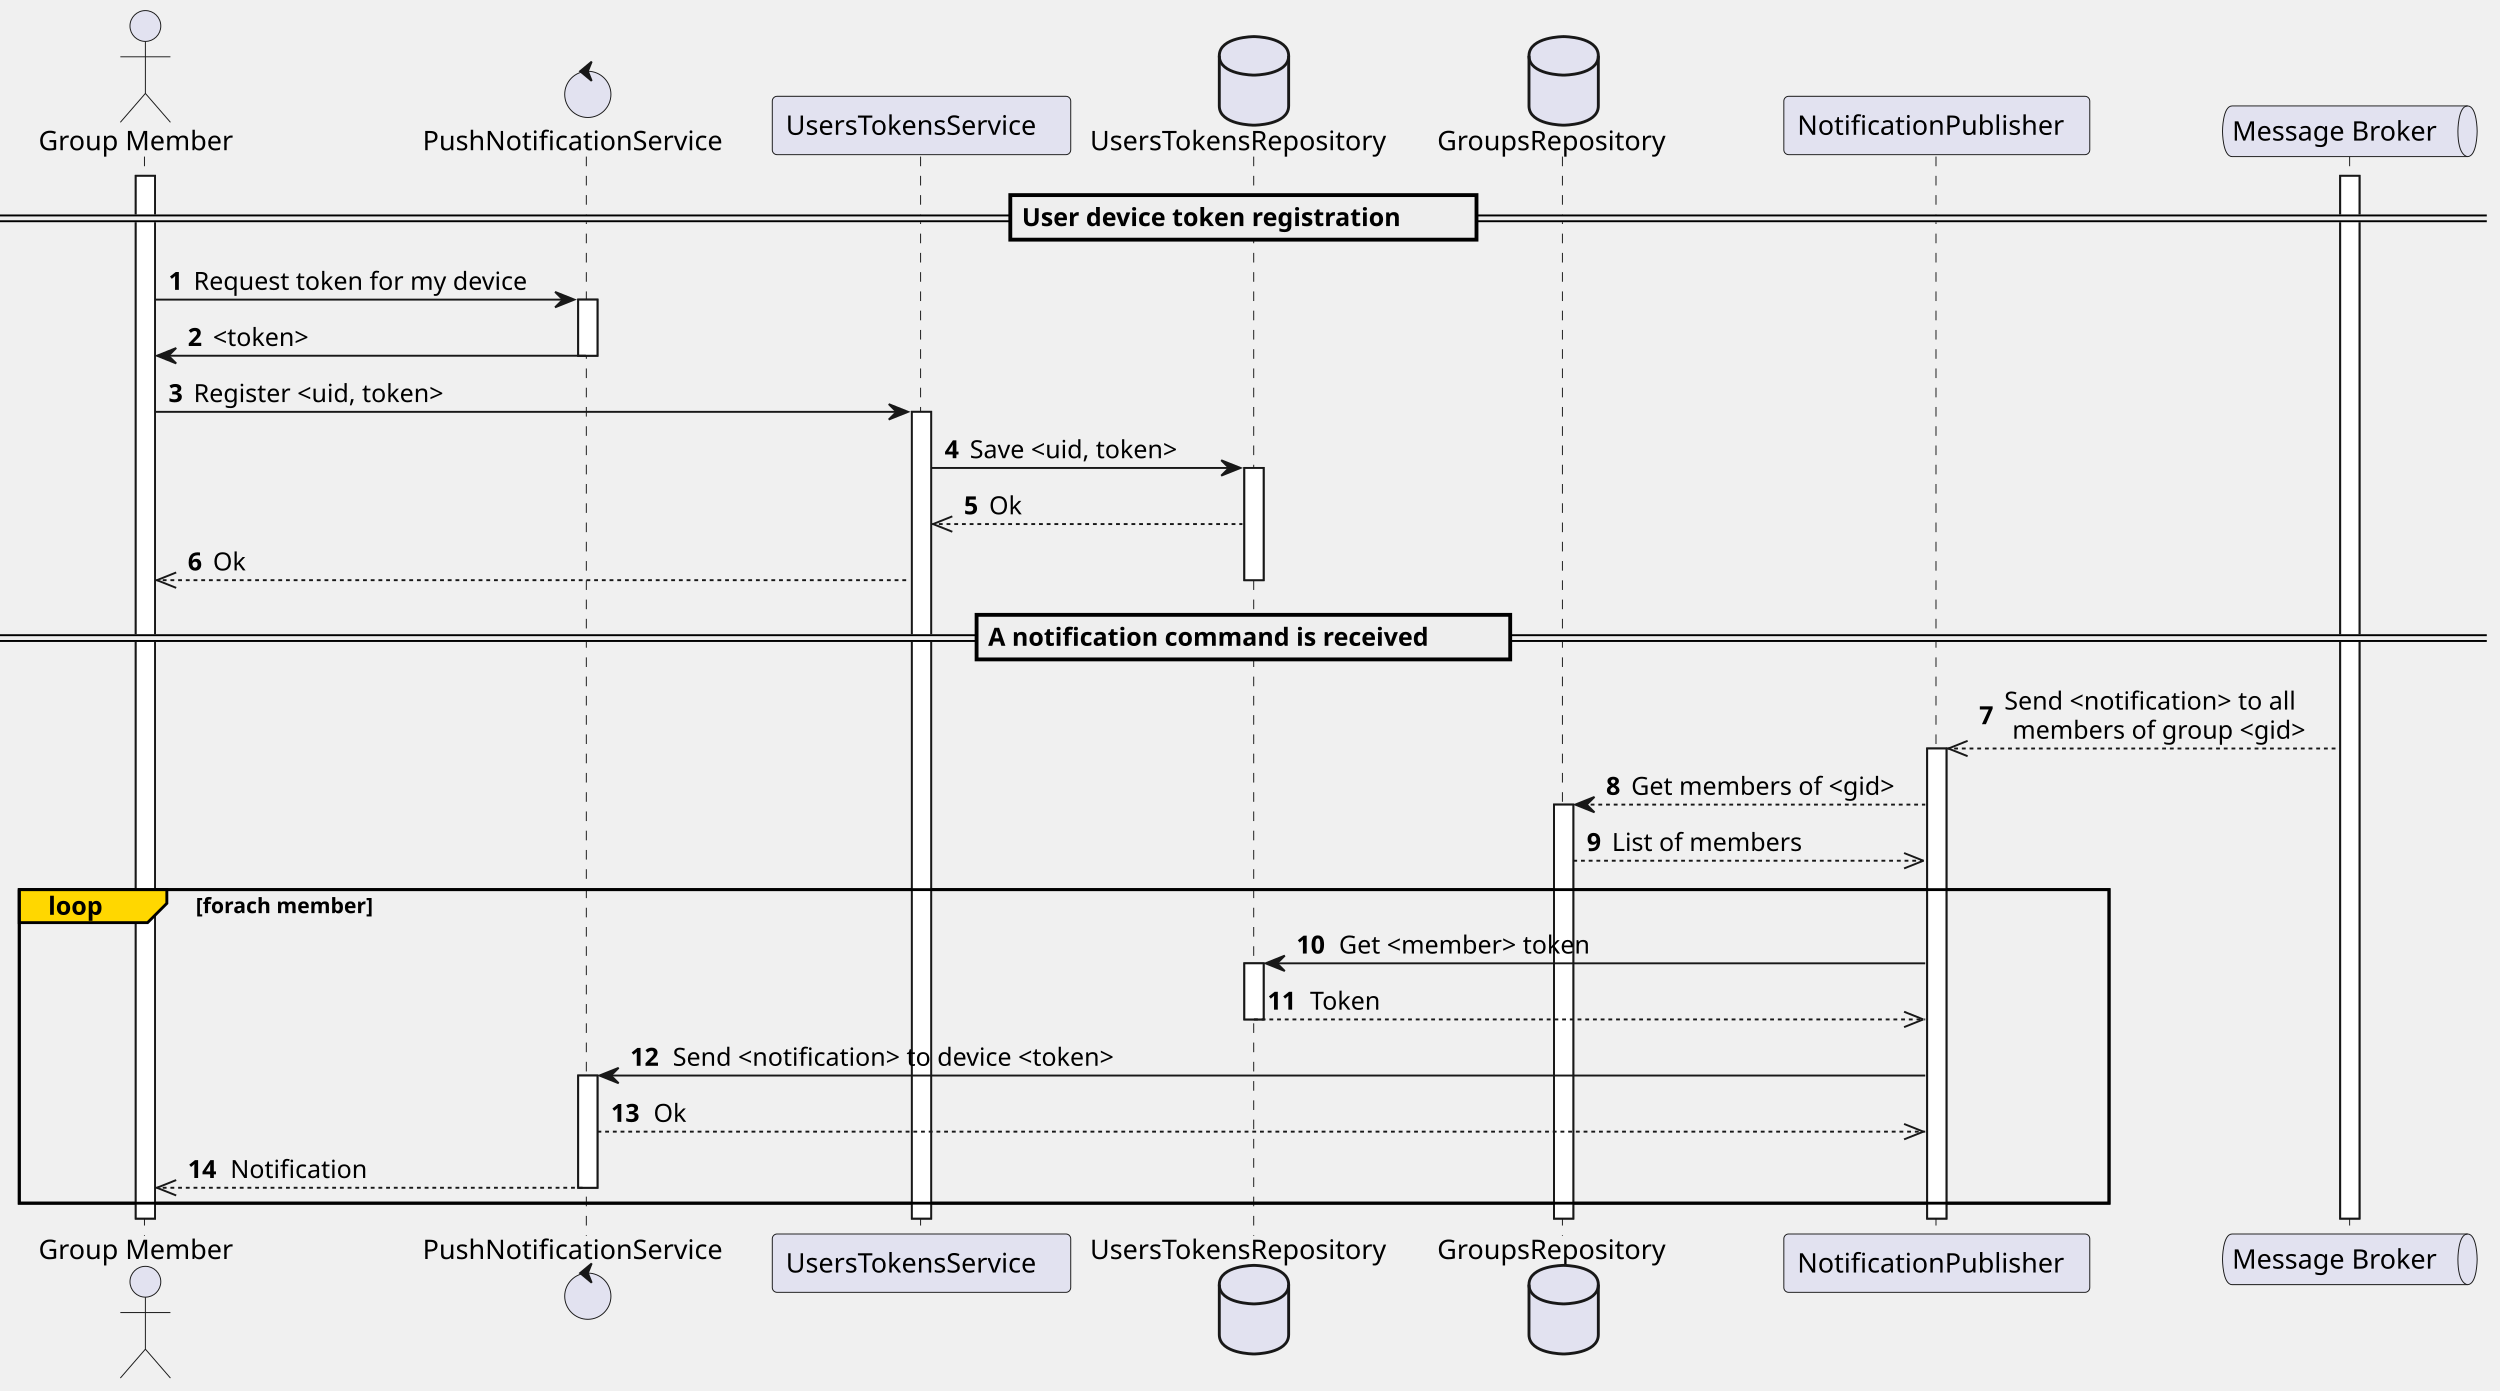
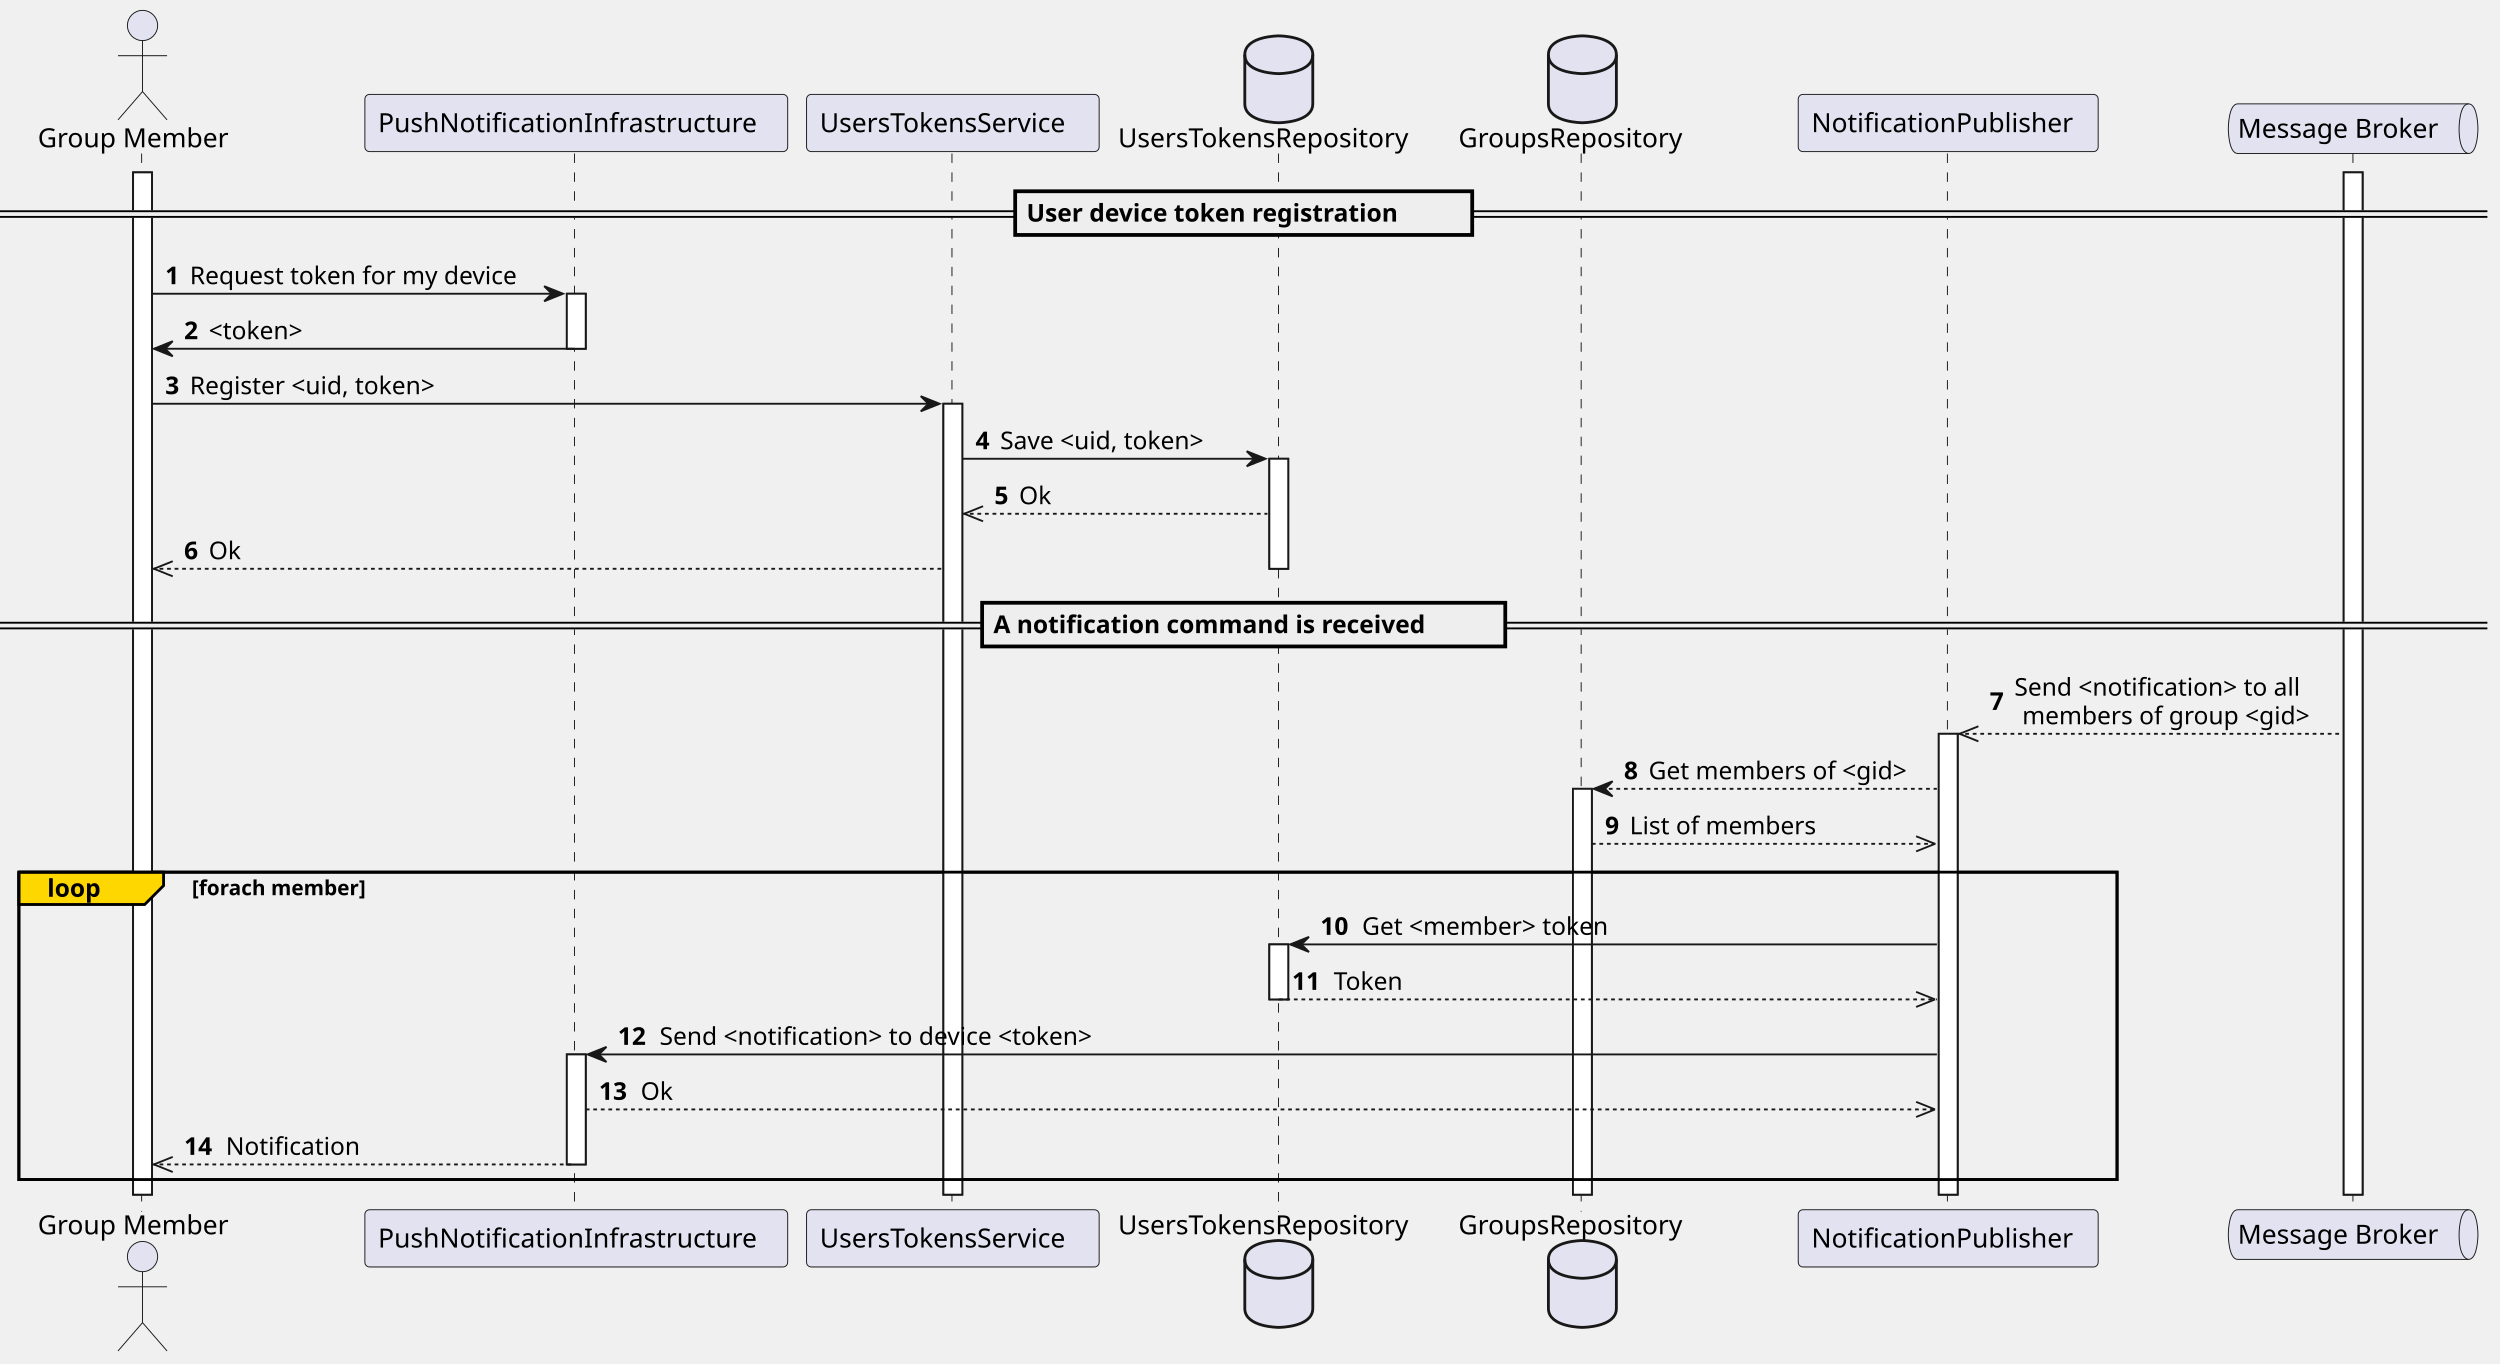
- <svg xmlns="http://www.w3.org/2000/svg" contentStyleType="text/css" data-diagram-type="SEQUENCE" height="722px" preserveAspectRatio="none" style="width:1298px;height:722px;background:#FFFFFF;" version="1.1" viewBox="0 0 1298 722" width="1298px" zoomAndPan="magnify">
+ <svg xmlns="http://www.w3.org/2000/svg" contentStyleType="text/css" data-diagram-type="SEQUENCE" height="722px" preserveAspectRatio="none" style="width:1324px;height:722px;background:#FFFFFF;" version="1.1" viewBox="0 0 1324 722" width="1324px" zoomAndPan="magnify">
  <defs />
  <g>
    <g>
      <rect fill="#FFFFFF" height="541.391" style="stroke:#181818;stroke-width:1;" width="10" x="70.483" y="91.297" />
    </g>
    <g>
      <rect fill="#FFFFFF" height="29.133" style="stroke:#181818;stroke-width:1;" width="10" x="300.197" y="155.562" />
    </g>
    <g>
      <rect fill="#FFFFFF" height="58.266" style="stroke:#181818;stroke-width:1;" width="10" x="300.197" y="558.422" />
    </g>
    <g>
-       <rect fill="#FFFFFF" height="418.859" style="stroke:#181818;stroke-width:1;" width="10" x="473.448" y="213.828" />
-     </g>
-     <g>
-       <rect fill="#FFFFFF" height="58.266" style="stroke:#181818;stroke-width:1;" width="10" x="646.064" y="242.961" />
-     </g>
-     <g>
-       <rect fill="#FFFFFF" height="29.133" style="stroke:#181818;stroke-width:1;" width="10" x="646.064" y="500.156" />
-     </g>
-     <g>
-       <rect fill="#FFFFFF" height="214.93" style="stroke:#181818;stroke-width:1;" width="10" x="806.852" y="417.758" />
-     </g>
-     <g>
-       <rect fill="#FFFFFF" height="244.062" style="stroke:#181818;stroke-width:1;" width="10" x="1000.588" y="388.625" />
-     </g>
-     <g>
-       <rect fill="#FFFFFF" height="541.391" style="stroke:#181818;stroke-width:1;" width="10" x="1215.036" y="91.297" />
-     </g>
-     <rect fill="none" height="162.797" style="stroke:#000000;stroke-width:1.5;" width="1085.011" x="10" y="461.891" />
+       <rect fill="#FFFFFF" height="418.859" style="stroke:#181818;stroke-width:1;" width="10" x="499.631" y="213.828" />
+     </g>
+     <g>
+       <rect fill="#FFFFFF" height="58.266" style="stroke:#181818;stroke-width:1;" width="10" x="672.247" y="242.961" />
+     </g>
+     <g>
+       <rect fill="#FFFFFF" height="29.133" style="stroke:#181818;stroke-width:1;" width="10" x="672.247" y="500.156" />
+     </g>
+     <g>
+       <rect fill="#FFFFFF" height="214.93" style="stroke:#181818;stroke-width:1;" width="10" x="833.035" y="417.758" />
+     </g>
+     <g>
+       <rect fill="#FFFFFF" height="244.062" style="stroke:#181818;stroke-width:1;" width="10" x="1026.771" y="388.625" />
+     </g>
+     <g>
+       <rect fill="#FFFFFF" height="541.391" style="stroke:#181818;stroke-width:1;" width="10" x="1241.218" y="91.297" />
+     </g>
+     <rect fill="none" height="162.797" style="stroke:#000000;stroke-width:1.5;" width="1111.194" x="10" y="461.891" />
    <g>
      <rect fill="#000000" fill-opacity="0" height="560.391" width="8" x="71.483" y="81.297" />
      <line style="stroke:#181818;stroke-width:0.5;stroke-dasharray:5.0,5.0;" x1="75" x2="75" y1="81.297" y2="641.688" />
    </g>
    <g>
      <rect fill="#000000" fill-opacity="0" height="560.391" width="8" x="301.197" y="81.297" />
-       <line style="stroke:#181818;stroke-width:0.5;stroke-dasharray:5.0,5.0;" x1="304.42" x2="304.42" y1="81.297" y2="641.688" />
-     </g>
-     <g>
-       <rect fill="#000000" fill-opacity="0" height="560.391" width="8" x="474.448" y="81.297" />
-       <line style="stroke:#181818;stroke-width:0.5;stroke-dasharray:5.0,5.0;" x1="477.973" x2="477.973" y1="81.297" y2="641.688" />
-     </g>
-     <g>
-       <rect fill="#000000" fill-opacity="0" height="560.391" width="8" x="647.064" y="81.297" />
-       <line style="stroke:#181818;stroke-width:0.5;stroke-dasharray:5.0,5.0;" x1="650.923" x2="650.923" y1="81.297" y2="641.688" />
-     </g>
-     <g>
-       <rect fill="#000000" fill-opacity="0" height="560.391" width="8" x="807.852" y="81.297" />
-       <line style="stroke:#181818;stroke-width:0.5;stroke-dasharray:5.0,5.0;" x1="811.205" x2="811.205" y1="81.297" y2="641.688" />
-     </g>
-     <g>
-       <rect fill="#000000" fill-opacity="0" height="560.391" width="8" x="1001.588" y="81.297" />
-       <line style="stroke:#181818;stroke-width:0.5;stroke-dasharray:5.0,5.0;" x1="1005.165" x2="1005.165" y1="81.297" y2="641.688" />
-     </g>
-     <g>
-       <rect fill="#000000" fill-opacity="0" height="560.391" width="8" x="1216.036" y="81.297" />
-       <line style="stroke:#181818;stroke-width:0.5;stroke-dasharray:5.0,5.0;" x1="1219.93" x2="1219.93" y1="81.297" y2="641.688" />
+       <line style="stroke:#181818;stroke-width:0.5;stroke-dasharray:5.0,5.0;" x1="304.238" x2="304.238" y1="81.297" y2="641.688" />
+     </g>
+     <g>
+       <rect fill="#000000" fill-opacity="0" height="560.391" width="8" x="500.631" y="81.297" />
+       <line style="stroke:#181818;stroke-width:0.5;stroke-dasharray:5.0,5.0;" x1="504.156" x2="504.156" y1="81.297" y2="641.688" />
+     </g>
+     <g>
+       <rect fill="#000000" fill-opacity="0" height="560.391" width="8" x="673.247" y="81.297" />
+       <line style="stroke:#181818;stroke-width:0.5;stroke-dasharray:5.0,5.0;" x1="677.106" x2="677.106" y1="81.297" y2="641.688" />
+     </g>
+     <g>
+       <rect fill="#000000" fill-opacity="0" height="560.391" width="8" x="834.035" y="81.297" />
+       <line style="stroke:#181818;stroke-width:0.5;stroke-dasharray:5.0,5.0;" x1="837.387" x2="837.387" y1="81.297" y2="641.688" />
+     </g>
+     <g>
+       <rect fill="#000000" fill-opacity="0" height="560.391" width="8" x="1027.771" y="81.297" />
+       <line style="stroke:#181818;stroke-width:0.5;stroke-dasharray:5.0,5.0;" x1="1031.347" x2="1031.347" y1="81.297" y2="641.688" />
+     </g>
+     <g>
+       <rect fill="#000000" fill-opacity="0" height="560.391" width="8" x="1242.218" y="81.297" />
+       <line style="stroke:#181818;stroke-width:0.5;stroke-dasharray:5.0,5.0;" x1="1246.112" x2="1246.112" y1="81.297" y2="641.688" />
    </g>
    <g class="participant participant-head" data-participant="User">
      <text fill="#000000" font-family="sans-serif" font-size="14" lengthAdjust="spacing" textLength="104.966" x="20" y="77.995">Group Member</text>
      <ellipse cx="75.483" cy="13.5" fill="#E2E2F0" rx="8" ry="8" style="stroke:#181818;stroke-width:0.5;" />
      <path d="M75.483,21.5 L75.483,48.5 M62.483,29.5 L88.483,29.5 M75.483,48.5 L62.483,63.5 M75.483,48.5 L88.483,63.5" fill="none" style="stroke:#181818;stroke-width:0.5;" />
    </g>
    <g class="participant participant-tail" data-participant="User">
      <text fill="#000000" font-family="sans-serif" font-size="14" lengthAdjust="spacing" textLength="104.966" x="20" y="653.683">Group Member</text>
      <ellipse cx="75.483" cy="665.484" fill="#E2E2F0" rx="8" ry="8" style="stroke:#181818;stroke-width:0.5;" />
      <path d="M75.483,673.484 L75.483,700.484 M62.483,681.484 L88.483,681.484 M75.483,700.484 L62.483,715.484 M75.483,700.484 L88.483,715.484" fill="none" style="stroke:#181818;stroke-width:0.5;" />
    </g>
    <g class="participant participant-head" data-participant="PNS">
-       <text fill="#000000" font-family="sans-serif" font-size="14" lengthAdjust="spacing" textLength="165.553" x="219.42" y="77.995">PushNotificationService</text>
-       <ellipse cx="305.197" cy="49" fill="#E2E2F0" rx="12" ry="12" style="stroke:#181818;stroke-width:0.5;" />
-       <polygon fill="#181818" points="301.197,37,307.197,32,305.197,37,307.197,42,301.197,37" style="stroke:#181818;stroke-width:1;" />
+       <rect fill="#E2E2F0" height="30.297" rx="2.5" ry="2.5" style="stroke:#181818;stroke-width:0.5;" width="223.918" x="193.238" y="50" />
+       <text fill="#000000" font-family="sans-serif" font-size="14" lengthAdjust="spacing" textLength="209.918" x="200.238" y="69.995">PushNotificationInfrastructure</text>
    </g>
    <g class="participant participant-tail" data-participant="PNS">
-       <text fill="#000000" font-family="sans-serif" font-size="14" lengthAdjust="spacing" textLength="165.553" x="219.42" y="653.683">PushNotificationService</text>
-       <ellipse cx="305.197" cy="672.984" fill="#E2E2F0" rx="12" ry="12" style="stroke:#181818;stroke-width:0.5;" />
-       <polygon fill="#181818" points="301.197,660.984,307.197,655.984,305.197,660.984,307.197,665.984,301.197,660.984" style="stroke:#181818;stroke-width:1;" />
+       <rect fill="#E2E2F0" height="30.297" rx="2.5" ry="2.5" style="stroke:#181818;stroke-width:0.5;" width="223.918" x="193.238" y="640.688" />
+       <text fill="#000000" font-family="sans-serif" font-size="14" lengthAdjust="spacing" textLength="209.918" x="200.238" y="660.683">PushNotificationInfrastructure</text>
    </g>
    <g class="participant participant-head" data-participant="UTS">
-       <rect fill="#E2E2F0" height="30.297" rx="2.5" ry="2.5" style="stroke:#181818;stroke-width:0.5;" width="154.95" x="400.973" y="50" />
-       <text fill="#000000" font-family="sans-serif" font-size="14" lengthAdjust="spacing" textLength="140.95" x="407.973" y="69.995">UsersTokensService</text>
+       <rect fill="#E2E2F0" height="30.297" rx="2.5" ry="2.5" style="stroke:#181818;stroke-width:0.5;" width="154.95" x="427.156" y="50" />
+       <text fill="#000000" font-family="sans-serif" font-size="14" lengthAdjust="spacing" textLength="140.95" x="434.156" y="69.995">UsersTokensService</text>
    </g>
    <g class="participant participant-tail" data-participant="UTS">
-       <rect fill="#E2E2F0" height="30.297" rx="2.5" ry="2.5" style="stroke:#181818;stroke-width:0.5;" width="154.95" x="400.973" y="640.688" />
-       <text fill="#000000" font-family="sans-serif" font-size="14" lengthAdjust="spacing" textLength="140.95" x="407.973" y="660.683">UsersTokensService</text>
+       <rect fill="#E2E2F0" height="30.297" rx="2.5" ry="2.5" style="stroke:#181818;stroke-width:0.5;" width="154.95" x="427.156" y="640.688" />
+       <text fill="#000000" font-family="sans-serif" font-size="14" lengthAdjust="spacing" textLength="140.95" x="434.156" y="660.683">UsersTokensService</text>
    </g>
    <g class="participant participant-head" data-participant="UTR">
-       <text fill="#000000" font-family="sans-serif" font-size="14" lengthAdjust="spacing" textLength="164.281" x="565.923" y="77.995">UsersTokensRepository</text>
-       <path d="M633.064,29 C633.064,19 651.064,19 651.064,19 C651.064,19 669.064,19 669.064,29 L669.064,55 C669.064,65 651.064,65 651.064,65 C651.064,65 633.064,65 633.064,55 L633.064,29" fill="#E2E2F0" style="stroke:#181818;stroke-width:1.5;" />
-       <path d="M633.064,29 C633.064,39 651.064,39 651.064,39 C651.064,39 669.064,39 669.064,29" fill="none" style="stroke:#181818;stroke-width:1.5;" />
+       <text fill="#000000" font-family="sans-serif" font-size="14" lengthAdjust="spacing" textLength="164.281" x="592.106" y="77.995">UsersTokensRepository</text>
+       <path d="M659.247,29 C659.247,19 677.247,19 677.247,19 C677.247,19 695.247,19 695.247,29 L695.247,55 C695.247,65 677.247,65 677.247,65 C677.247,65 659.247,65 659.247,55 L659.247,29" fill="#E2E2F0" style="stroke:#181818;stroke-width:1.5;" />
+       <path d="M659.247,29 C659.247,39 677.247,39 677.247,39 C677.247,39 695.247,39 695.247,29" fill="none" style="stroke:#181818;stroke-width:1.5;" />
    </g>
    <g class="participant participant-tail" data-participant="UTR">
-       <text fill="#000000" font-family="sans-serif" font-size="14" lengthAdjust="spacing" textLength="164.281" x="565.923" y="653.683">UsersTokensRepository</text>
-       <path d="M633.064,666.984 C633.064,656.984 651.064,656.984 651.064,656.984 C651.064,656.984 669.064,656.984 669.064,666.984 L669.064,692.984 C669.064,702.984 651.064,702.984 651.064,702.984 C651.064,702.984 633.064,702.984 633.064,692.984 L633.064,666.984" fill="#E2E2F0" style="stroke:#181818;stroke-width:1.5;" />
-       <path d="M633.064,666.984 C633.064,676.984 651.064,676.984 651.064,676.984 C651.064,676.984 669.064,676.984 669.064,666.984" fill="none" style="stroke:#181818;stroke-width:1.5;" />
+       <text fill="#000000" font-family="sans-serif" font-size="14" lengthAdjust="spacing" textLength="164.281" x="592.106" y="653.683">UsersTokensRepository</text>
+       <path d="M659.247,666.984 C659.247,656.984 677.247,656.984 677.247,656.984 C677.247,656.984 695.247,656.984 695.247,666.984 L695.247,692.984 C695.247,702.984 677.247,702.984 677.247,702.984 C677.247,702.984 659.247,702.984 659.247,692.984 L659.247,666.984" fill="#E2E2F0" style="stroke:#181818;stroke-width:1.5;" />
+       <path d="M659.247,666.984 C659.247,676.984 677.247,676.984 677.247,676.984 C677.247,676.984 695.247,676.984 695.247,666.984" fill="none" style="stroke:#181818;stroke-width:1.5;" />
    </g>
    <g class="participant participant-head" data-participant="GR">
-       <text fill="#000000" font-family="sans-serif" font-size="14" lengthAdjust="spacing" textLength="125.296" x="746.205" y="77.995">GroupsRepository</text>
-       <path d="M793.852,29 C793.852,19 811.852,19 811.852,19 C811.852,19 829.852,19 829.852,29 L829.852,55 C829.852,65 811.852,65 811.852,65 C811.852,65 793.852,65 793.852,55 L793.852,29" fill="#E2E2F0" style="stroke:#181818;stroke-width:1.5;" />
-       <path d="M793.852,29 C793.852,39 811.852,39 811.852,39 C811.852,39 829.852,39 829.852,29" fill="none" style="stroke:#181818;stroke-width:1.5;" />
+       <text fill="#000000" font-family="sans-serif" font-size="14" lengthAdjust="spacing" textLength="125.296" x="772.387" y="77.995">GroupsRepository</text>
+       <path d="M820.035,29 C820.035,19 838.035,19 838.035,19 C838.035,19 856.035,19 856.035,29 L856.035,55 C856.035,65 838.035,65 838.035,65 C838.035,65 820.035,65 820.035,55 L820.035,29" fill="#E2E2F0" style="stroke:#181818;stroke-width:1.5;" />
+       <path d="M820.035,29 C820.035,39 838.035,39 838.035,39 C838.035,39 856.035,39 856.035,29" fill="none" style="stroke:#181818;stroke-width:1.5;" />
    </g>
    <g class="participant participant-tail" data-participant="GR">
-       <text fill="#000000" font-family="sans-serif" font-size="14" lengthAdjust="spacing" textLength="125.296" x="746.205" y="653.683">GroupsRepository</text>
-       <path d="M793.852,666.984 C793.852,656.984 811.852,656.984 811.852,656.984 C811.852,656.984 829.852,656.984 829.852,666.984 L829.852,692.984 C829.852,702.984 811.852,702.984 811.852,702.984 C811.852,702.984 793.852,702.984 793.852,692.984 L793.852,666.984" fill="#E2E2F0" style="stroke:#181818;stroke-width:1.5;" />
-       <path d="M793.852,666.984 C793.852,676.984 811.852,676.984 811.852,676.984 C811.852,676.984 829.852,676.984 829.852,666.984" fill="none" style="stroke:#181818;stroke-width:1.5;" />
+       <text fill="#000000" font-family="sans-serif" font-size="14" lengthAdjust="spacing" textLength="125.296" x="772.387" y="653.683">GroupsRepository</text>
+       <path d="M820.035,666.984 C820.035,656.984 838.035,656.984 838.035,656.984 C838.035,656.984 856.035,656.984 856.035,666.984 L856.035,692.984 C856.035,702.984 838.035,702.984 838.035,702.984 C838.035,702.984 820.035,702.984 820.035,692.984 L820.035,666.984" fill="#E2E2F0" style="stroke:#181818;stroke-width:1.5;" />
+       <path d="M820.035,666.984 C820.035,676.984 838.035,676.984 838.035,676.984 C838.035,676.984 856.035,676.984 856.035,666.984" fill="none" style="stroke:#181818;stroke-width:1.5;" />
    </g>
    <g class="participant participant-head" data-participant="NP">
-       <rect fill="#E2E2F0" height="30.297" rx="2.5" ry="2.5" style="stroke:#181818;stroke-width:0.5;" width="158.847" x="926.165" y="50" />
-       <text fill="#000000" font-family="sans-serif" font-size="14" lengthAdjust="spacing" textLength="144.847" x="933.165" y="69.995">NotificationPublisher</text>
+       <rect fill="#E2E2F0" height="30.297" rx="2.5" ry="2.5" style="stroke:#181818;stroke-width:0.5;" width="158.847" x="952.347" y="50" />
+       <text fill="#000000" font-family="sans-serif" font-size="14" lengthAdjust="spacing" textLength="144.847" x="959.347" y="69.995">NotificationPublisher</text>
    </g>
    <g class="participant participant-tail" data-participant="NP">
-       <rect fill="#E2E2F0" height="30.297" rx="2.5" ry="2.5" style="stroke:#181818;stroke-width:0.5;" width="158.847" x="926.165" y="640.688" />
-       <text fill="#000000" font-family="sans-serif" font-size="14" lengthAdjust="spacing" textLength="144.847" x="933.165" y="660.683">NotificationPublisher</text>
+       <rect fill="#E2E2F0" height="30.297" rx="2.5" ry="2.5" style="stroke:#181818;stroke-width:0.5;" width="158.847" x="952.347" y="640.688" />
+       <text fill="#000000" font-family="sans-serif" font-size="14" lengthAdjust="spacing" textLength="144.847" x="959.347" y="660.683">NotificationPublisher</text>
    </g>
    <g class="participant participant-head" data-participant="Broker">
-       <path d="M1158.93,55 L1281.142,55 C1286.142,55 1286.142,68.148 1286.142,68.148 C1286.142,68.148 1286.142,81.297 1281.142,81.297 L1158.93,81.297 C1153.93,81.297 1153.93,68.148 1153.93,68.148 C1153.93,68.148 1153.93,55 1158.93,55" fill="#E2E2F0" style="stroke:#181818;stroke-width:0.5;" />
-       <path d="M1281.142,55 C1276.142,55 1276.142,68.148 1276.142,68.148 C1276.142,81.297 1281.142,81.297 1281.142,81.297" fill="none" style="stroke:#181818;stroke-width:0.5;" />
-       <text fill="#000000" font-family="sans-serif" font-size="14" lengthAdjust="spacing" textLength="112.212" x="1158.93" y="72.995">Message Broker</text>
+       <path d="M1185.112,55 L1307.324,55 C1312.324,55 1312.324,68.148 1312.324,68.148 C1312.324,68.148 1312.324,81.297 1307.324,81.297 L1185.112,81.297 C1180.112,81.297 1180.112,68.148 1180.112,68.148 C1180.112,68.148 1180.112,55 1185.112,55" fill="#E2E2F0" style="stroke:#181818;stroke-width:0.5;" />
+       <path d="M1307.324,55 C1302.324,55 1302.324,68.148 1302.324,68.148 C1302.324,81.297 1307.324,81.297 1307.324,81.297" fill="none" style="stroke:#181818;stroke-width:0.5;" />
+       <text fill="#000000" font-family="sans-serif" font-size="14" lengthAdjust="spacing" textLength="112.212" x="1185.112" y="72.995">Message Broker</text>
    </g>
    <g class="participant participant-tail" data-participant="Broker">
-       <path d="M1158.93,640.688 L1281.142,640.688 C1286.142,640.688 1286.142,653.836 1286.142,653.836 C1286.142,653.836 1286.142,666.984 1281.142,666.984 L1158.93,666.984 C1153.93,666.984 1153.93,653.836 1153.93,653.836 C1153.93,653.836 1153.93,640.688 1158.93,640.688" fill="#E2E2F0" style="stroke:#181818;stroke-width:0.5;" />
-       <path d="M1281.142,640.688 C1276.142,640.688 1276.142,653.836 1276.142,653.836 C1276.142,666.984 1281.142,666.984 1281.142,666.984" fill="none" style="stroke:#181818;stroke-width:0.5;" />
-       <text fill="#000000" font-family="sans-serif" font-size="14" lengthAdjust="spacing" textLength="112.212" x="1158.93" y="658.683">Message Broker</text>
+       <path d="M1185.112,640.688 L1307.324,640.688 C1312.324,640.688 1312.324,653.836 1312.324,653.836 C1312.324,653.836 1312.324,666.984 1307.324,666.984 L1185.112,666.984 C1180.112,666.984 1180.112,653.836 1180.112,653.836 C1180.112,653.836 1180.112,640.688 1185.112,640.688" fill="#E2E2F0" style="stroke:#181818;stroke-width:0.5;" />
+       <path d="M1307.324,640.688 C1302.324,640.688 1302.324,653.836 1302.324,653.836 C1302.324,666.984 1307.324,666.984 1307.324,666.984" fill="none" style="stroke:#181818;stroke-width:0.5;" />
+       <text fill="#000000" font-family="sans-serif" font-size="14" lengthAdjust="spacing" textLength="112.212" x="1185.112" y="658.683">Message Broker</text>
    </g>
    <g>
      <rect fill="#FFFFFF" height="541.391" style="stroke:#181818;stroke-width:1;" width="10" x="70.483" y="91.297" />
    </g>
    <g>
      <rect fill="#FFFFFF" height="29.133" style="stroke:#181818;stroke-width:1;" width="10" x="300.197" y="155.562" />
    </g>
    <g>
      <rect fill="#FFFFFF" height="58.266" style="stroke:#181818;stroke-width:1;" width="10" x="300.197" y="558.422" />
    </g>
    <g>
-       <rect fill="#FFFFFF" height="418.859" style="stroke:#181818;stroke-width:1;" width="10" x="473.448" y="213.828" />
-     </g>
-     <g>
-       <rect fill="#FFFFFF" height="58.266" style="stroke:#181818;stroke-width:1;" width="10" x="646.064" y="242.961" />
-     </g>
-     <g>
-       <rect fill="#FFFFFF" height="29.133" style="stroke:#181818;stroke-width:1;" width="10" x="646.064" y="500.156" />
-     </g>
-     <g>
-       <rect fill="#FFFFFF" height="214.93" style="stroke:#181818;stroke-width:1;" width="10" x="806.852" y="417.758" />
-     </g>
-     <g>
-       <rect fill="#FFFFFF" height="244.062" style="stroke:#181818;stroke-width:1;" width="10" x="1000.588" y="388.625" />
-     </g>
-     <g>
-       <rect fill="#FFFFFF" height="541.391" style="stroke:#181818;stroke-width:1;" width="10" x="1215.036" y="91.297" />
-     </g>
-     <rect fill="#EEEEEE" height="3" style="stroke:#EEEEEE;stroke-width:1;" width="1291.142" x="0" y="111.863" />
-     <line style="stroke:#000000;stroke-width:1;" x1="0" x2="1291.142" y1="111.863" y2="111.863" />
-     <line style="stroke:#000000;stroke-width:1;" x1="0" x2="1291.142" y1="114.863" y2="114.863" />
-     <rect fill="#EEEEEE" height="23.133" style="stroke:#000000;stroke-width:2;" width="242.046" x="524.548" y="101.297" />
-     <text fill="#000000" font-family="sans-serif" font-size="13" font-weight="bold" lengthAdjust="spacing" textLength="223.52" x="530.548" y="117.364">User device token registration</text>
+       <rect fill="#FFFFFF" height="418.859" style="stroke:#181818;stroke-width:1;" width="10" x="499.631" y="213.828" />
+     </g>
+     <g>
+       <rect fill="#FFFFFF" height="58.266" style="stroke:#181818;stroke-width:1;" width="10" x="672.247" y="242.961" />
+     </g>
+     <g>
+       <rect fill="#FFFFFF" height="29.133" style="stroke:#181818;stroke-width:1;" width="10" x="672.247" y="500.156" />
+     </g>
+     <g>
+       <rect fill="#FFFFFF" height="214.93" style="stroke:#181818;stroke-width:1;" width="10" x="833.035" y="417.758" />
+     </g>
+     <g>
+       <rect fill="#FFFFFF" height="244.062" style="stroke:#181818;stroke-width:1;" width="10" x="1026.771" y="388.625" />
+     </g>
+     <g>
+       <rect fill="#FFFFFF" height="541.391" style="stroke:#181818;stroke-width:1;" width="10" x="1241.218" y="91.297" />
+     </g>
+     <rect fill="#EEEEEE" height="3" style="stroke:#EEEEEE;stroke-width:1;" width="1317.324" x="0" y="111.863" />
+     <line style="stroke:#000000;stroke-width:1;" x1="0" x2="1317.324" y1="111.863" y2="111.863" />
+     <line style="stroke:#000000;stroke-width:1;" x1="0" x2="1317.324" y1="114.863" y2="114.863" />
+     <rect fill="#EEEEEE" height="23.133" style="stroke:#000000;stroke-width:2;" width="242.046" x="537.639" y="101.297" />
+     <text fill="#000000" font-family="sans-serif" font-size="13" font-weight="bold" lengthAdjust="spacing" textLength="223.52" x="543.639" y="117.364">User device token registration</text>
    <g class="message" data-participant-1="User" data-participant-2="PNS">
      <polygon fill="#181818" points="288.197,151.562,298.197,155.562,288.197,159.562,292.197,155.562" style="stroke:#181818;stroke-width:1;" />
      <line style="stroke:#181818;stroke-width:1;" x1="80.483" x2="294.197" y1="155.562" y2="155.562" />
      <text fill="#000000" font-family="sans-serif" font-size="13" font-weight="bold" lengthAdjust="spacing" textLength="9.045" x="87.483" y="150.497">1</text>
      <text fill="#000000" font-family="sans-serif" font-size="13" lengthAdjust="spacing" textLength="187.668" x="100.528" y="150.497">Request token for my device</text>
    </g>
    <g class="message" data-participant-1="PNS" data-participant-2="User">
      <polygon fill="#181818" points="91.483,180.695,81.483,184.695,91.483,188.695,87.483,184.695" style="stroke:#181818;stroke-width:1;" />
      <line style="stroke:#181818;stroke-width:1;" x1="85.483" x2="304.197" y1="184.695" y2="184.695" />
      <text fill="#000000" font-family="sans-serif" font-size="13" font-weight="bold" lengthAdjust="spacing" textLength="9.045" x="97.483" y="179.629">2</text>
      <text fill="#000000" font-family="sans-serif" font-size="13" lengthAdjust="spacing" textLength="58.602" x="110.528" y="179.629">&lt;token&gt;</text>
    </g>
    <g class="message" data-participant-1="User" data-participant-2="UTS">
-       <polygon fill="#181818" points="461.448,209.828,471.448,213.828,461.448,217.828,465.448,213.828" style="stroke:#181818;stroke-width:1;" />
-       <line style="stroke:#181818;stroke-width:1;" x1="80.483" x2="467.448" y1="213.828" y2="213.828" />
+       <polygon fill="#181818" points="487.631,209.828,497.631,213.828,487.631,217.828,491.631,213.828" style="stroke:#181818;stroke-width:1;" />
+       <line style="stroke:#181818;stroke-width:1;" x1="80.483" x2="493.631" y1="213.828" y2="213.828" />
      <text fill="#000000" font-family="sans-serif" font-size="13" font-weight="bold" lengthAdjust="spacing" textLength="9.045" x="87.483" y="208.762">3</text>
      <text fill="#000000" font-family="sans-serif" font-size="13" lengthAdjust="spacing" textLength="145.209" x="100.528" y="208.762">Register &lt;uid, token&gt;</text>
    </g>
    <g class="message" data-participant-1="UTS" data-participant-2="UTR">
-       <polygon fill="#181818" points="634.064,238.961,644.064,242.961,634.064,246.961,638.064,242.961" style="stroke:#181818;stroke-width:1;" />
-       <line style="stroke:#181818;stroke-width:1;" x1="483.448" x2="640.064" y1="242.961" y2="242.961" />
-       <text fill="#000000" font-family="sans-serif" font-size="13" font-weight="bold" lengthAdjust="spacing" textLength="9.045" x="490.448" y="237.895">4</text>
-       <text fill="#000000" font-family="sans-serif" font-size="13" lengthAdjust="spacing" textLength="123.011" x="503.494" y="237.895">Save &lt;uid, token&gt;</text>
+       <polygon fill="#181818" points="660.247,238.961,670.247,242.961,660.247,246.961,664.247,242.961" style="stroke:#181818;stroke-width:1;" />
+       <line style="stroke:#181818;stroke-width:1;" x1="509.631" x2="666.247" y1="242.961" y2="242.961" />
+       <text fill="#000000" font-family="sans-serif" font-size="13" font-weight="bold" lengthAdjust="spacing" textLength="9.045" x="516.631" y="237.895">4</text>
+       <text fill="#000000" font-family="sans-serif" font-size="13" lengthAdjust="spacing" textLength="123.011" x="529.676" y="237.895">Save &lt;uid, token&gt;</text>
    </g>
    <g class="message" data-participant-1="UTR" data-participant-2="UTS">
-       <line style="stroke:#181818;stroke-width:1;" x1="484.448" x2="494.448" y1="272.094" y2="268.094" />
-       <line style="stroke:#181818;stroke-width:1;" x1="484.448" x2="494.448" y1="272.094" y2="276.094" />
-       <line style="stroke:#181818;stroke-width:1;stroke-dasharray:2.0,2.0;" x1="483.448" x2="645.064" y1="272.094" y2="272.094" />
-       <text fill="#000000" font-family="sans-serif" font-size="13" font-weight="bold" lengthAdjust="spacing" textLength="9.045" x="500.448" y="267.028">5</text>
-       <text fill="#000000" font-family="sans-serif" font-size="13" lengthAdjust="spacing" textLength="17.761" x="513.494" y="267.028">Ok</text>
+       <line style="stroke:#181818;stroke-width:1;" x1="510.631" x2="520.631" y1="272.094" y2="268.094" />
+       <line style="stroke:#181818;stroke-width:1;" x1="510.631" x2="520.631" y1="272.094" y2="276.094" />
+       <line style="stroke:#181818;stroke-width:1;stroke-dasharray:2.0,2.0;" x1="509.631" x2="671.247" y1="272.094" y2="272.094" />
+       <text fill="#000000" font-family="sans-serif" font-size="13" font-weight="bold" lengthAdjust="spacing" textLength="9.045" x="526.631" y="267.028">5</text>
+       <text fill="#000000" font-family="sans-serif" font-size="13" lengthAdjust="spacing" textLength="17.761" x="539.676" y="267.028">Ok</text>
    </g>
    <g class="message" data-participant-1="UTS" data-participant-2="User">
      <line style="stroke:#181818;stroke-width:1;" x1="81.483" x2="91.483" y1="301.227" y2="297.227" />
      <line style="stroke:#181818;stroke-width:1;" x1="81.483" x2="91.483" y1="301.227" y2="305.227" />
-       <line style="stroke:#181818;stroke-width:1;stroke-dasharray:2.0,2.0;" x1="80.483" x2="472.448" y1="301.227" y2="301.227" />
+       <line style="stroke:#181818;stroke-width:1;stroke-dasharray:2.0,2.0;" x1="80.483" x2="498.631" y1="301.227" y2="301.227" />
      <text fill="#000000" font-family="sans-serif" font-size="13" font-weight="bold" lengthAdjust="spacing" textLength="9.045" x="97.483" y="296.161">6</text>
      <text fill="#000000" font-family="sans-serif" font-size="13" lengthAdjust="spacing" textLength="17.761" x="110.528" y="296.161">Ok</text>
    </g>
-     <rect fill="#EEEEEE" height="3" style="stroke:#EEEEEE;stroke-width:1;" width="1291.142" x="0" y="329.793" />
-     <line style="stroke:#000000;stroke-width:1;" x1="0" x2="1291.142" y1="329.793" y2="329.793" />
-     <line style="stroke:#000000;stroke-width:1;" x1="0" x2="1291.142" y1="332.793" y2="332.793" />
-     <rect fill="#EEEEEE" height="23.133" style="stroke:#000000;stroke-width:2;" width="277.053" x="507.044" y="319.227" />
-     <text fill="#000000" font-family="sans-serif" font-size="13" font-weight="bold" lengthAdjust="spacing" textLength="258.527" x="513.044" y="335.293">A notification command is received</text>
+     <rect fill="#EEEEEE" height="3" style="stroke:#EEEEEE;stroke-width:1;" width="1317.324" x="0" y="329.793" />
+     <line style="stroke:#000000;stroke-width:1;" x1="0" x2="1317.324" y1="329.793" y2="329.793" />
+     <line style="stroke:#000000;stroke-width:1;" x1="0" x2="1317.324" y1="332.793" y2="332.793" />
+     <rect fill="#EEEEEE" height="23.133" style="stroke:#000000;stroke-width:2;" width="277.053" x="520.135" y="319.227" />
+     <text fill="#000000" font-family="sans-serif" font-size="13" font-weight="bold" lengthAdjust="spacing" textLength="258.527" x="526.135" y="335.293">A notification command is received</text>
    <g class="message" data-participant-1="Broker" data-participant-2="NP">
-       <line style="stroke:#181818;stroke-width:1;" x1="1011.588" x2="1021.588" y1="388.625" y2="384.625" />
-       <line style="stroke:#181818;stroke-width:1;" x1="1011.588" x2="1021.588" y1="388.625" y2="392.625" />
-       <line style="stroke:#181818;stroke-width:1;stroke-dasharray:2.0,2.0;" x1="1010.588" x2="1214.036" y1="388.625" y2="388.625" />
-       <text fill="#000000" font-family="sans-serif" font-size="13" font-weight="bold" lengthAdjust="spacing" textLength="9.045" x="1027.588" y="375.993">7</text>
-       <text fill="#000000" font-family="sans-serif" font-size="13" lengthAdjust="spacing" textLength="168.27" x="1040.633" y="368.426">Send &lt;notification&gt; to all</text>
-       <text fill="#000000" font-family="sans-serif" font-size="13" lengthAdjust="spacing" textLength="166.562" x="1044.766" y="383.559">members of group &lt;gid&gt;</text>
+       <line style="stroke:#181818;stroke-width:1;" x1="1037.771" x2="1047.771" y1="388.625" y2="384.625" />
+       <line style="stroke:#181818;stroke-width:1;" x1="1037.771" x2="1047.771" y1="388.625" y2="392.625" />
+       <line style="stroke:#181818;stroke-width:1;stroke-dasharray:2.0,2.0;" x1="1036.771" x2="1240.218" y1="388.625" y2="388.625" />
+       <text fill="#000000" font-family="sans-serif" font-size="13" font-weight="bold" lengthAdjust="spacing" textLength="9.045" x="1053.771" y="375.993">7</text>
+       <text fill="#000000" font-family="sans-serif" font-size="13" lengthAdjust="spacing" textLength="168.27" x="1066.816" y="368.426">Send &lt;notification&gt; to all</text>
+       <text fill="#000000" font-family="sans-serif" font-size="13" lengthAdjust="spacing" textLength="166.562" x="1070.948" y="383.559">members of group &lt;gid&gt;</text>
    </g>
    <g class="message" data-participant-1="NP" data-participant-2="GR">
-       <polygon fill="#181818" points="827.852,413.758,817.852,417.758,827.852,421.758,823.852,417.758" style="stroke:#181818;stroke-width:1;" />
-       <line style="stroke:#181818;stroke-width:1;stroke-dasharray:2.0,2.0;" x1="821.852" x2="999.588" y1="417.758" y2="417.758" />
-       <text fill="#000000" font-family="sans-serif" font-size="13" font-weight="bold" lengthAdjust="spacing" textLength="9.045" x="833.852" y="412.692">8</text>
-       <text fill="#000000" font-family="sans-serif" font-size="13" lengthAdjust="spacing" textLength="151.69" x="846.898" y="412.692">Get members of &lt;gid&gt;</text>
+       <polygon fill="#181818" points="854.035,413.758,844.035,417.758,854.035,421.758,850.035,417.758" style="stroke:#181818;stroke-width:1;" />
+       <line style="stroke:#181818;stroke-width:1;stroke-dasharray:2.0,2.0;" x1="848.035" x2="1025.771" y1="417.758" y2="417.758" />
+       <text fill="#000000" font-family="sans-serif" font-size="13" font-weight="bold" lengthAdjust="spacing" textLength="9.045" x="860.035" y="412.692">8</text>
+       <text fill="#000000" font-family="sans-serif" font-size="13" lengthAdjust="spacing" textLength="151.69" x="873.081" y="412.692">Get members of &lt;gid&gt;</text>
    </g>
    <g class="message" data-participant-1="GR" data-participant-2="NP">
-       <line style="stroke:#181818;stroke-width:1;" x1="998.588" x2="988.588" y1="446.891" y2="442.891" />
-       <line style="stroke:#181818;stroke-width:1;" x1="998.588" x2="988.588" y1="446.891" y2="450.891" />
-       <line style="stroke:#181818;stroke-width:1;stroke-dasharray:2.0,2.0;" x1="816.852" x2="999.588" y1="446.891" y2="446.891" />
-       <text fill="#000000" font-family="sans-serif" font-size="13" font-weight="bold" lengthAdjust="spacing" textLength="9.045" x="823.852" y="441.825">9</text>
-       <text fill="#000000" font-family="sans-serif" font-size="13" lengthAdjust="spacing" textLength="105.212" x="836.898" y="441.825">List of members</text>
+       <line style="stroke:#181818;stroke-width:1;" x1="1024.771" x2="1014.77" y1="446.891" y2="442.891" />
+       <line style="stroke:#181818;stroke-width:1;" x1="1024.771" x2="1014.77" y1="446.891" y2="450.891" />
+       <line style="stroke:#181818;stroke-width:1;stroke-dasharray:2.0,2.0;" x1="843.035" x2="1025.771" y1="446.891" y2="446.891" />
+       <text fill="#000000" font-family="sans-serif" font-size="13" font-weight="bold" lengthAdjust="spacing" textLength="9.045" x="850.035" y="441.825">9</text>
+       <text fill="#000000" font-family="sans-serif" font-size="13" lengthAdjust="spacing" textLength="105.212" x="863.081" y="441.825">List of members</text>
    </g>
    <path d="M10,461.891 L86.624,461.891 L86.624,469.023 L76.624,479.023 L10,479.023 L10,461.891" fill="#FFD700" style="stroke:#000000;stroke-width:1.5;" />
-     <rect fill="none" height="162.797" style="stroke:#000000;stroke-width:1.5;" width="1085.011" x="10" y="461.891" />
+     <rect fill="none" height="162.797" style="stroke:#000000;stroke-width:1.5;" width="1111.194" x="10" y="461.891" />
    <text fill="#000000" font-family="sans-serif" font-size="13" font-weight="bold" lengthAdjust="spacing" textLength="31.624" x="25" y="474.957">loop</text>
    <text fill="#000000" font-family="sans-serif" font-size="11" font-weight="bold" lengthAdjust="spacing" textLength="104.57" x="101.624" y="474.101">[forach member]</text>
    <g class="message" data-participant-1="NP" data-participant-2="UTR">
-       <polygon fill="#181818" points="667.064,496.156,657.064,500.156,667.064,504.156,663.064,500.156" style="stroke:#181818;stroke-width:1;" />
-       <line style="stroke:#181818;stroke-width:1;" x1="661.064" x2="999.588" y1="500.156" y2="500.156" />
-       <text fill="#000000" font-family="sans-serif" font-size="13" font-weight="bold" lengthAdjust="spacing" textLength="18.091" x="673.064" y="495.09">10</text>
-       <text fill="#000000" font-family="sans-serif" font-size="13" lengthAdjust="spacing" textLength="144.955" x="695.155" y="495.09">Get &lt;member&gt; token</text>
+       <polygon fill="#181818" points="693.247,496.156,683.247,500.156,693.247,504.156,689.247,500.156" style="stroke:#181818;stroke-width:1;" />
+       <line style="stroke:#181818;stroke-width:1;" x1="687.247" x2="1025.771" y1="500.156" y2="500.156" />
+       <text fill="#000000" font-family="sans-serif" font-size="13" font-weight="bold" lengthAdjust="spacing" textLength="18.091" x="699.247" y="495.09">10</text>
+       <text fill="#000000" font-family="sans-serif" font-size="13" lengthAdjust="spacing" textLength="144.955" x="721.337" y="495.09">Get &lt;member&gt; token</text>
    </g>
    <g class="message" data-participant-1="UTR" data-participant-2="NP">
-       <line style="stroke:#181818;stroke-width:1;" x1="998.588" x2="988.588" y1="529.289" y2="525.289" />
-       <line style="stroke:#181818;stroke-width:1;" x1="998.588" x2="988.588" y1="529.289" y2="533.289" />
-       <line style="stroke:#181818;stroke-width:1;stroke-dasharray:2.0,2.0;" x1="651.064" x2="999.588" y1="529.289" y2="529.289" />
-       <text fill="#000000" font-family="sans-serif" font-size="13" font-weight="bold" lengthAdjust="spacing" textLength="18.091" x="658.064" y="524.223">11</text>
-       <text fill="#000000" font-family="sans-serif" font-size="13" lengthAdjust="spacing" textLength="39.66" x="680.155" y="524.223">Token</text>
+       <line style="stroke:#181818;stroke-width:1;" x1="1024.771" x2="1014.77" y1="529.289" y2="525.289" />
+       <line style="stroke:#181818;stroke-width:1;" x1="1024.771" x2="1014.77" y1="529.289" y2="533.289" />
+       <line style="stroke:#181818;stroke-width:1;stroke-dasharray:2.0,2.0;" x1="677.247" x2="1025.771" y1="529.289" y2="529.289" />
+       <text fill="#000000" font-family="sans-serif" font-size="13" font-weight="bold" lengthAdjust="spacing" textLength="18.091" x="684.247" y="524.223">11</text>
+       <text fill="#000000" font-family="sans-serif" font-size="13" lengthAdjust="spacing" textLength="39.66" x="706.337" y="524.223">Token</text>
    </g>
    <g class="message" data-participant-1="NP" data-participant-2="PNS">
      <polygon fill="#181818" points="321.197,554.422,311.197,558.422,321.197,562.422,317.197,558.422" style="stroke:#181818;stroke-width:1;" />
-       <line style="stroke:#181818;stroke-width:1;" x1="315.197" x2="999.588" y1="558.422" y2="558.422" />
+       <line style="stroke:#181818;stroke-width:1;" x1="315.197" x2="1025.771" y1="558.422" y2="558.422" />
      <text fill="#000000" font-family="sans-serif" font-size="13" font-weight="bold" lengthAdjust="spacing" textLength="18.091" x="327.197" y="553.356">12</text>
      <text fill="#000000" font-family="sans-serif" font-size="13" lengthAdjust="spacing" textLength="258.515" x="349.288" y="553.356">Send &lt;notification&gt; to device &lt;token&gt;</text>
    </g>
    <g class="message" data-participant-1="PNS" data-participant-2="NP">
-       <line style="stroke:#181818;stroke-width:1;" x1="998.588" x2="988.588" y1="587.555" y2="583.555" />
-       <line style="stroke:#181818;stroke-width:1;" x1="998.588" x2="988.588" y1="587.555" y2="591.555" />
-       <line style="stroke:#181818;stroke-width:1;stroke-dasharray:2.0,2.0;" x1="310.197" x2="999.588" y1="587.555" y2="587.555" />
+       <line style="stroke:#181818;stroke-width:1;" x1="1024.771" x2="1014.77" y1="587.555" y2="583.555" />
+       <line style="stroke:#181818;stroke-width:1;" x1="1024.771" x2="1014.77" y1="587.555" y2="591.555" />
+       <line style="stroke:#181818;stroke-width:1;stroke-dasharray:2.0,2.0;" x1="310.197" x2="1025.771" y1="587.555" y2="587.555" />
      <text fill="#000000" font-family="sans-serif" font-size="13" font-weight="bold" lengthAdjust="spacing" textLength="18.091" x="317.197" y="582.489">13</text>
      <text fill="#000000" font-family="sans-serif" font-size="13" lengthAdjust="spacing" textLength="17.761" x="339.288" y="582.489">Ok</text>
    </g>
    <g class="message" data-participant-1="PNS" data-participant-2="User">
      <line style="stroke:#181818;stroke-width:1;" x1="81.483" x2="91.483" y1="616.688" y2="612.688" />
      <line style="stroke:#181818;stroke-width:1;" x1="81.483" x2="91.483" y1="616.688" y2="620.688" />
      <line style="stroke:#181818;stroke-width:1;stroke-dasharray:2.0,2.0;" x1="80.483" x2="304.197" y1="616.688" y2="616.688" />
      <text fill="#000000" font-family="sans-serif" font-size="13" font-weight="bold" lengthAdjust="spacing" textLength="18.091" x="97.483" y="611.622">14</text>
      <text fill="#000000" font-family="sans-serif" font-size="13" lengthAdjust="spacing" textLength="74.591" x="119.574" y="611.622">Notification</text>
    </g>
  </g>
</svg>
